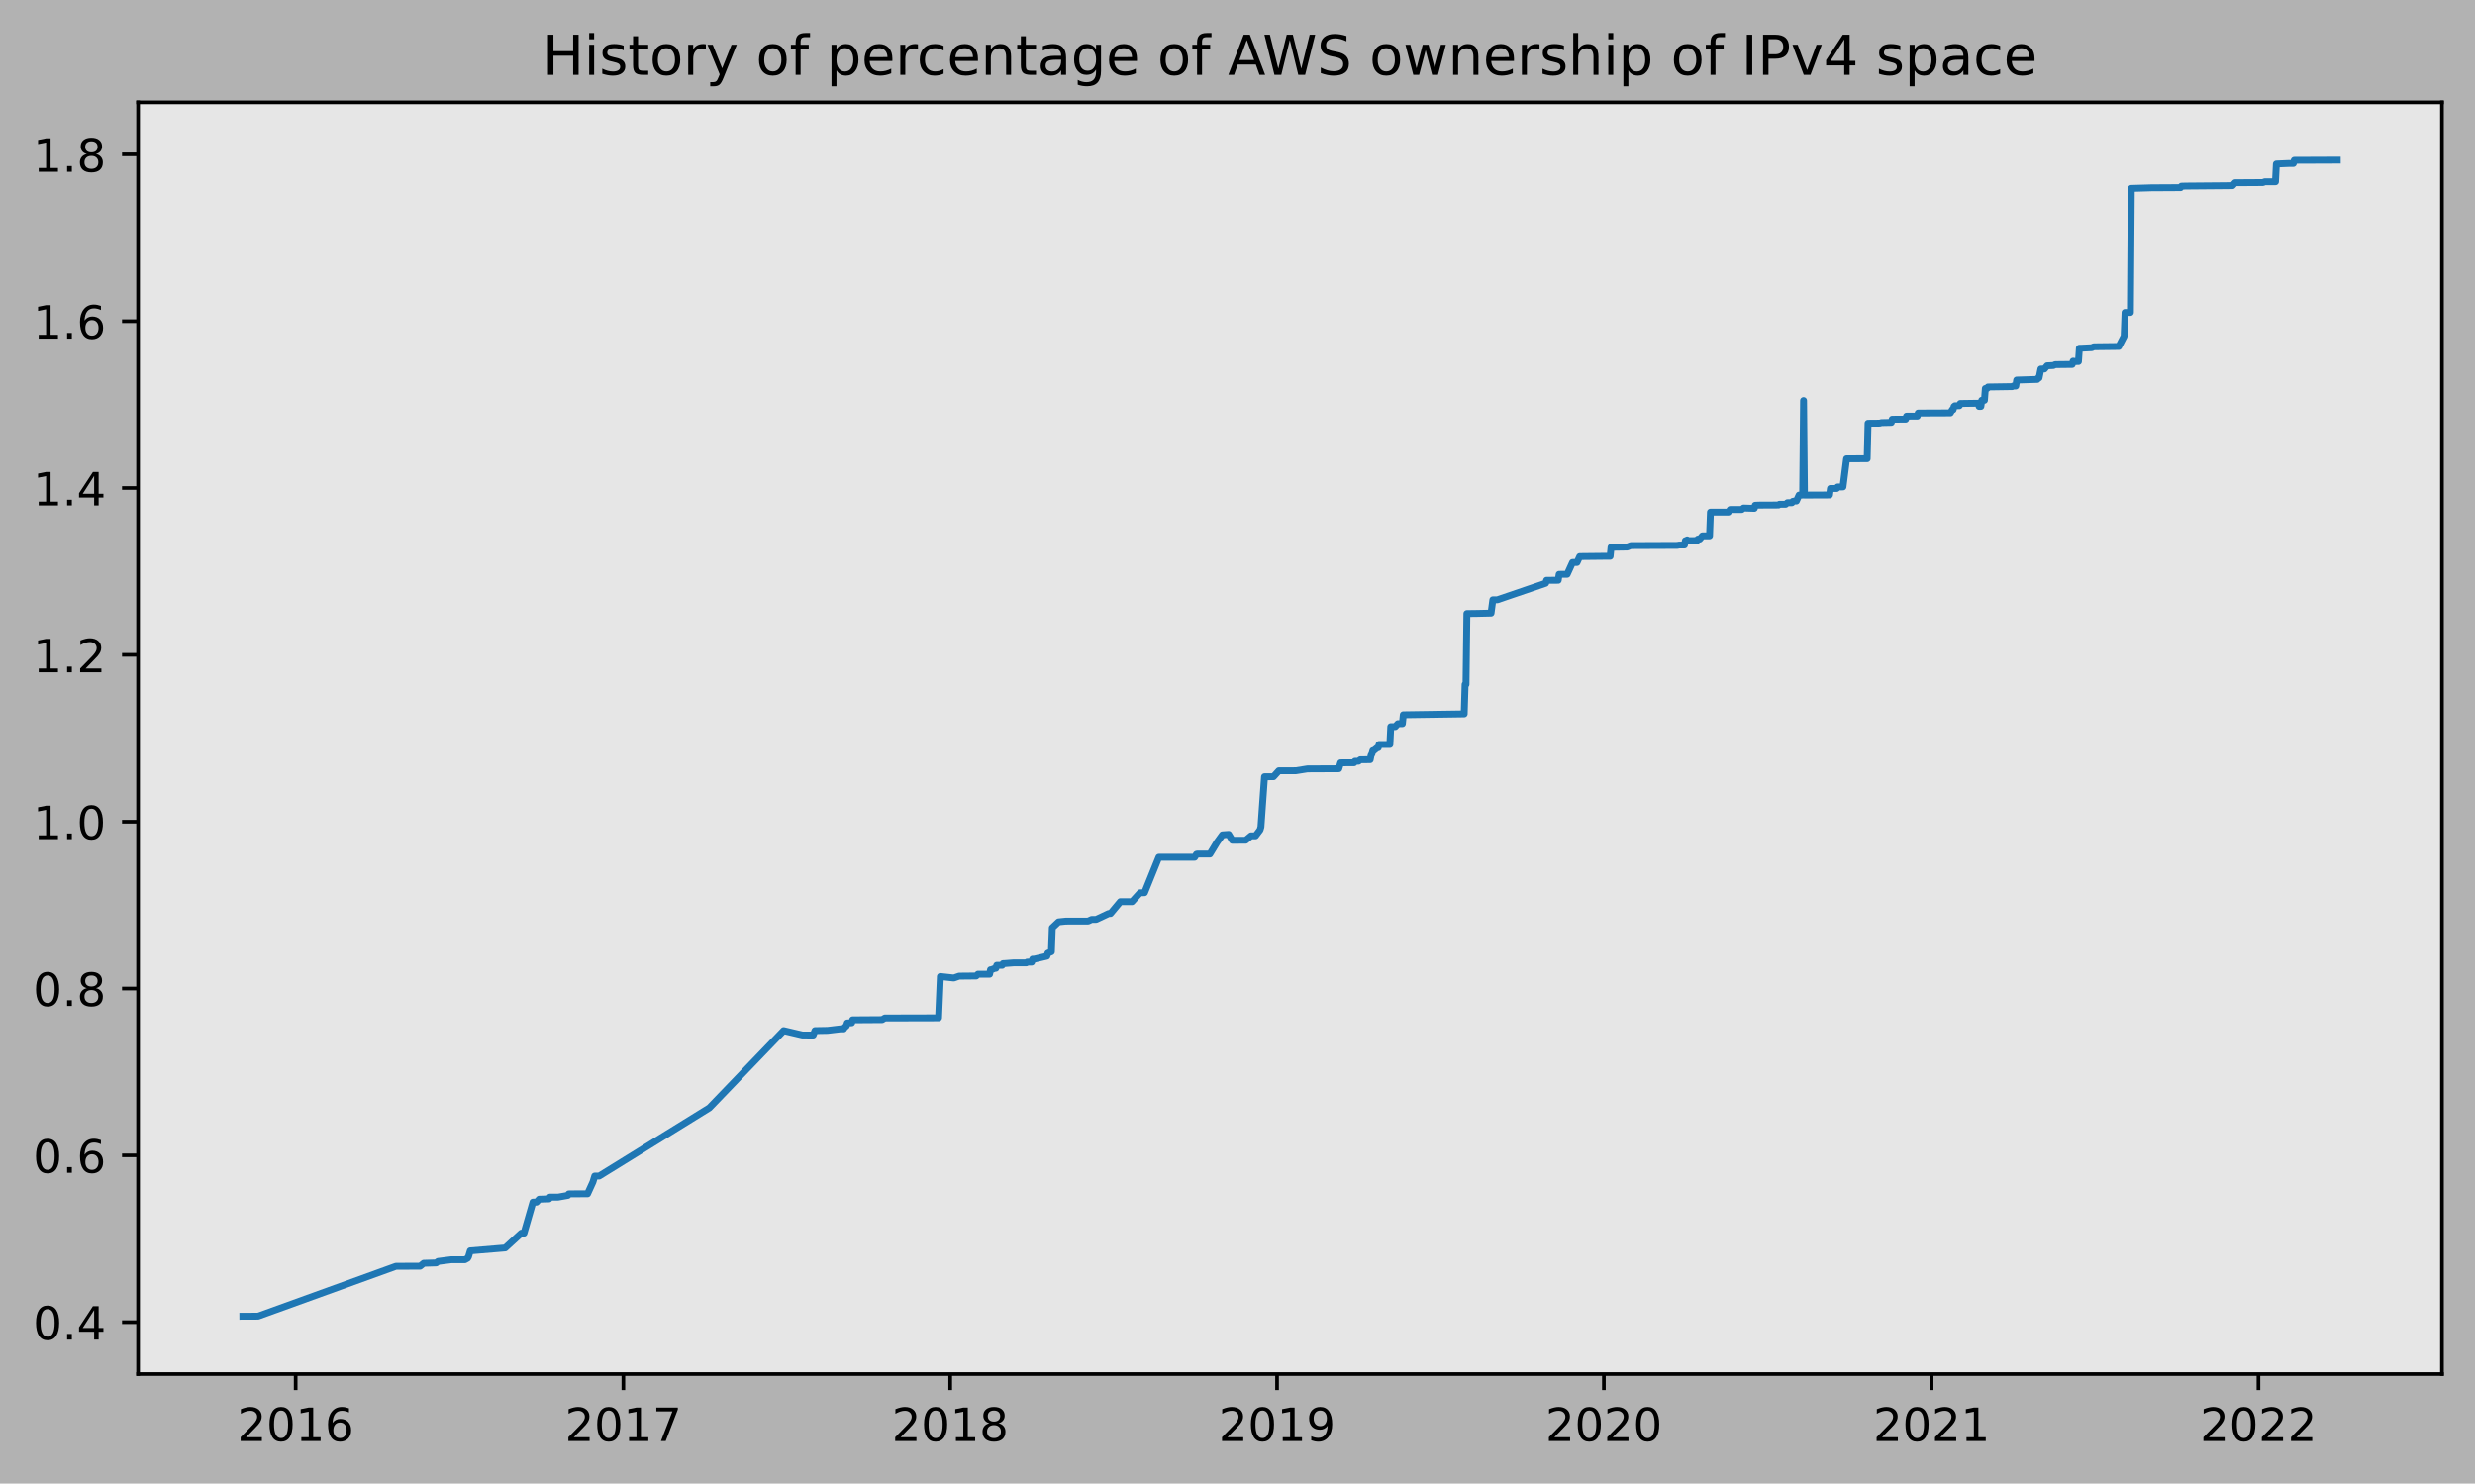
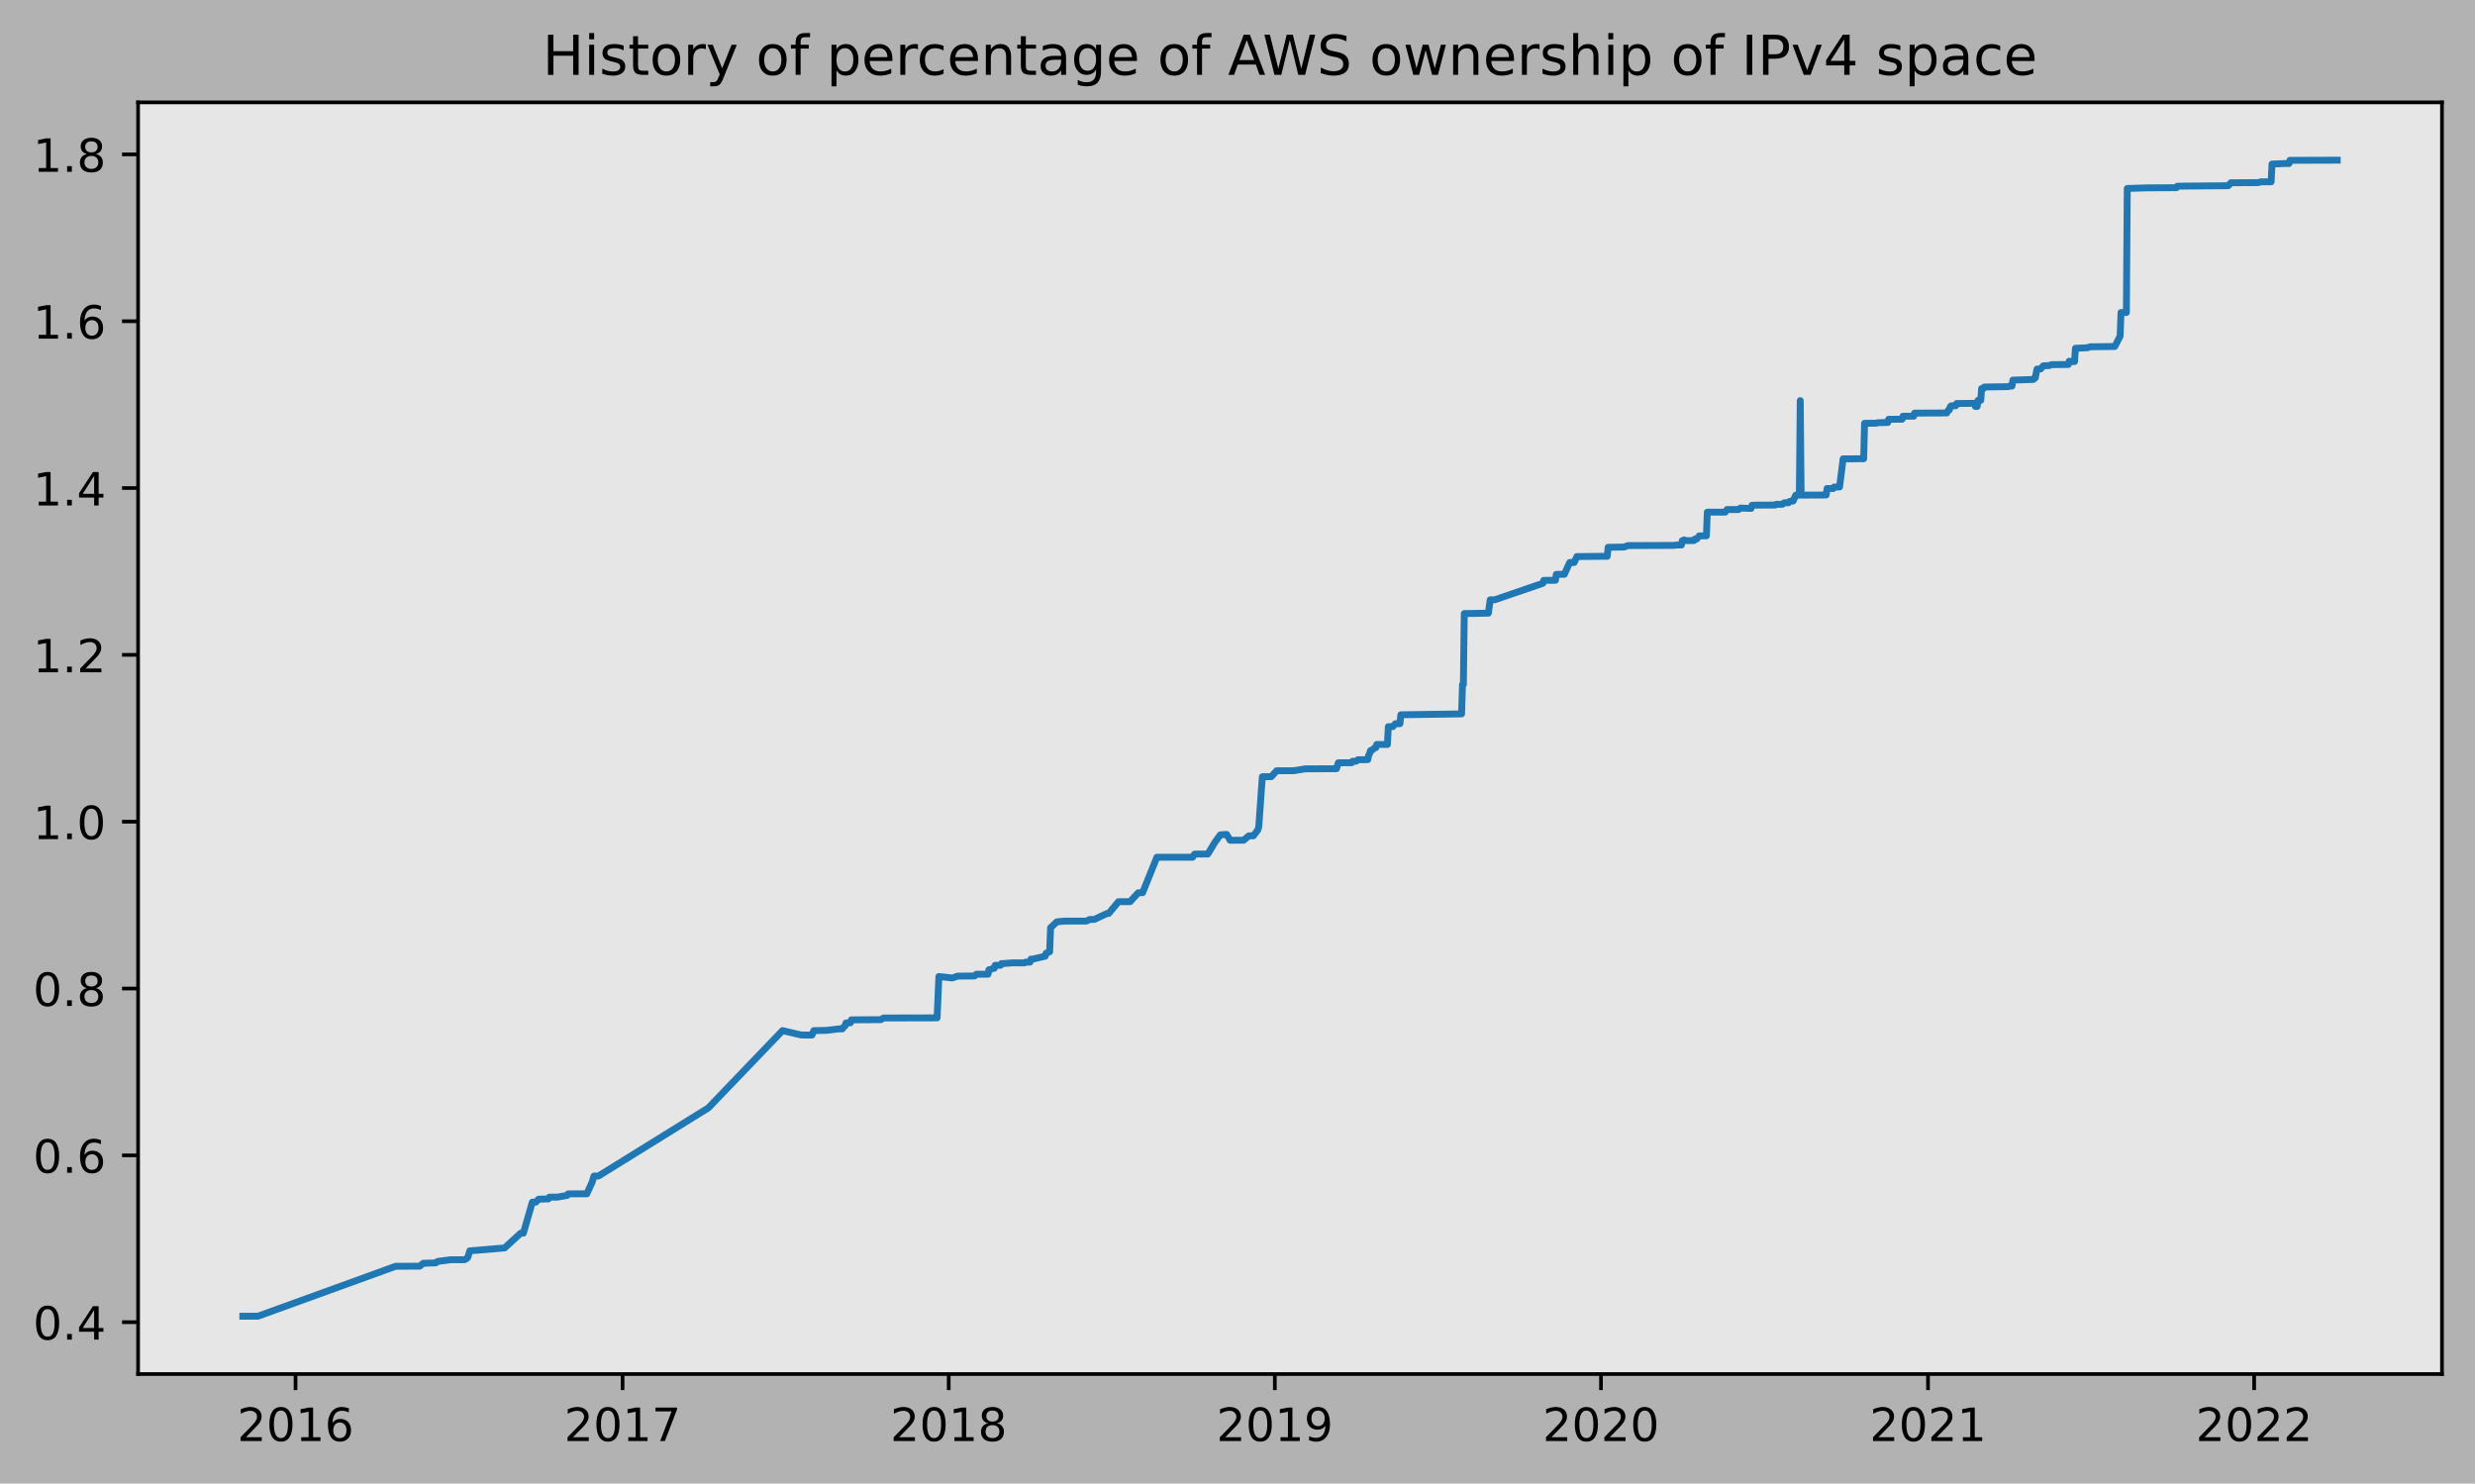
<svg xmlns="http://www.w3.org/2000/svg" xmlns:xlink="http://www.w3.org/1999/xlink" height="323.396pt" version="1.1" viewBox="0 0 539.503 323.396" width="539.503pt">
  <defs>
    <style type="text/css">
*{stroke-linecap:butt;stroke-linejoin:round;}
  </style>
  </defs>
  <g id="figure_1">
    <g id="patch_1">
      <path d="M 0 323.396  L 539.503 323.396  L 539.503 0  L 0 0  z " style="fill:#b2b2b2;" />
    </g>
    <g id="axes_1">
      <g id="patch_2">
        <path d="M 30.103 299.518  L 532.303 299.518  L 532.303 22.318  L 30.103 22.318  z " style="fill:#e6e6e6;" />
      </g>
      <g id="matplotlib.axis_1">
        <g id="xtick_1">
          <g id="line2d_1">
            <defs>
-               <path d="M 0 0  L 0 3.5  " id="m96393dc401" style="stroke:#000000;stroke-width:0.8;" />
-             </defs>
-             <g>
-               <use style="stroke:#000000;stroke-width:0.8;" x="64.447" xlink:href="#m96393dc401" y="299.518" />
+               <path d="M 0 0  L 0 3.5  " id="me339f5460f" style="stroke:#000000;stroke-width:0.8;" />
+             </defs>
+             <g>
+               <use style="stroke:#000000;stroke-width:0.8;" x="64.422" xlink:href="#me339f5460f" y="299.518" />
            </g>
          </g>
          <g id="text_1">
            <defs>
              <path d="M 19.188 8.297  L 53.609 8.297  L 53.609 0  L 7.328 0  L 7.328 8.297  Q 12.938 14.109 22.625 23.891  Q 32.328 33.688 34.812 36.531  Q 39.547 41.844 41.422 45.531  Q 43.312 49.219 43.312 52.781  Q 43.312 58.594 39.234 62.25  Q 35.156 65.922 28.609 65.922  Q 23.969 65.922 18.812 64.312  Q 13.672 62.703 7.812 59.422  L 7.812 69.391  Q 13.766 71.781 18.938 73  Q 24.125 74.219 28.422 74.219  Q 39.75 74.219 46.484 68.547  Q 53.219 62.891 53.219 53.422  Q 53.219 48.922 51.531 44.891  Q 49.859 40.875 45.406 35.406  Q 44.188 33.984 37.641 27.219  Q 31.109 20.453 19.188 8.297  z " id="DejaVuSans-50" />
              <path d="M 31.781 66.406  Q 24.172 66.406 20.328 58.906  Q 16.5 51.422 16.5 36.375  Q 16.5 21.391 20.328 13.891  Q 24.172 6.391 31.781 6.391  Q 39.453 6.391 43.281 13.891  Q 47.125 21.391 47.125 36.375  Q 47.125 51.422 43.281 58.906  Q 39.453 66.406 31.781 66.406  z M 31.781 74.219  Q 44.047 74.219 50.516 64.516  Q 56.984 54.828 56.984 36.375  Q 56.984 17.969 50.516 8.266  Q 44.047 -1.422 31.781 -1.422  Q 19.531 -1.422 13.062 8.266  Q 6.594 17.969 6.594 36.375  Q 6.594 54.828 13.062 64.516  Q 19.531 74.219 31.781 74.219  z " id="DejaVuSans-48" />
              <path d="M 12.406 8.297  L 28.516 8.297  L 28.516 63.922  L 10.984 60.406  L 10.984 69.391  L 28.422 72.906  L 38.281 72.906  L 38.281 8.297  L 54.391 8.297  L 54.391 0  L 12.406 0  z " id="DejaVuSans-49" />
              <path d="M 33.016 40.375  Q 26.375 40.375 22.484 35.828  Q 18.609 31.297 18.609 23.391  Q 18.609 15.531 22.484 10.953  Q 26.375 6.391 33.016 6.391  Q 39.656 6.391 43.531 10.953  Q 47.406 15.531 47.406 23.391  Q 47.406 31.297 43.531 35.828  Q 39.656 40.375 33.016 40.375  z M 52.594 71.297  L 52.594 62.312  Q 48.875 64.062 45.094 64.984  Q 41.312 65.922 37.594 65.922  Q 27.828 65.922 22.672 59.328  Q 17.531 52.734 16.797 39.406  Q 19.672 43.656 24.016 45.922  Q 28.375 48.188 33.594 48.188  Q 44.578 48.188 50.953 41.516  Q 57.328 34.859 57.328 23.391  Q 57.328 12.156 50.688 5.359  Q 44.047 -1.422 33.016 -1.422  Q 20.359 -1.422 13.672 8.266  Q 6.984 17.969 6.984 36.375  Q 6.984 53.656 15.188 63.938  Q 23.391 74.219 37.203 74.219  Q 40.922 74.219 44.703 73.484  Q 48.484 72.75 52.594 71.297  z " id="DejaVuSans-54" />
            </defs>
-             <g transform="translate(51.72151 314.1166)scale(0.1 -0.1)">
+             <g transform="translate(51.69694 314.1166)scale(0.1 -0.1)">
              <use xlink:href="#DejaVuSans-50" />
              <use x="63.623" xlink:href="#DejaVuSans-48" />
              <use x="127.246" xlink:href="#DejaVuSans-49" />
              <use x="190.869" xlink:href="#DejaVuSans-54" />
            </g>
          </g>
        </g>
        <g id="xtick_2">
          <g id="line2d_2">
            <g>
-               <use style="stroke:#000000;stroke-width:0.8;" x="135.885" xlink:href="#m96393dc401" y="299.518" />
+               <use style="stroke:#000000;stroke-width:0.8;" x="135.708" xlink:href="#me339f5460f" y="299.518" />
            </g>
          </g>
          <g id="text_2">
            <defs>
              <path d="M 8.203 72.906  L 55.078 72.906  L 55.078 68.703  L 28.609 0  L 18.312 0  L 43.219 64.594  L 8.203 64.594  z " id="DejaVuSans-55" />
            </defs>
-             <g transform="translate(123.1604 314.1166)scale(0.1 -0.1)">
+             <g transform="translate(122.9835 314.1166)scale(0.1 -0.1)">
              <use xlink:href="#DejaVuSans-50" />
              <use x="63.623" xlink:href="#DejaVuSans-48" />
              <use x="127.246" xlink:href="#DejaVuSans-49" />
              <use x="190.869" xlink:href="#DejaVuSans-55" />
            </g>
          </g>
        </g>
        <g id="xtick_3">
          <g id="line2d_3">
            <g>
-               <use style="stroke:#000000;stroke-width:0.8;" x="207.129" xlink:href="#m96393dc401" y="299.518" />
+               <use style="stroke:#000000;stroke-width:0.8;" x="206.8" xlink:href="#me339f5460f" y="299.518" />
            </g>
          </g>
          <g id="text_3">
            <defs>
              <path d="M 31.781 34.625  Q 24.75 34.625 20.719 30.859  Q 16.703 27.094 16.703 20.516  Q 16.703 13.922 20.719 10.156  Q 24.75 6.391 31.781 6.391  Q 38.812 6.391 42.859 10.172  Q 46.922 13.969 46.922 20.516  Q 46.922 27.094 42.891 30.859  Q 38.875 34.625 31.781 34.625  z M 21.922 38.812  Q 15.578 40.375 12.031 44.719  Q 8.5 49.078 8.5 55.328  Q 8.5 64.062 14.719 69.141  Q 20.953 74.219 31.781 74.219  Q 42.672 74.219 48.875 69.141  Q 55.078 64.062 55.078 55.328  Q 55.078 49.078 51.531 44.719  Q 48 40.375 41.703 38.812  Q 48.828 37.156 52.797 32.312  Q 56.781 27.484 56.781 20.516  Q 56.781 9.906 50.312 4.234  Q 43.844 -1.422 31.781 -1.422  Q 19.734 -1.422 13.25 4.234  Q 6.781 9.906 6.781 20.516  Q 6.781 27.484 10.781 32.312  Q 14.797 37.156 21.922 38.812  z M 18.312 54.391  Q 18.312 48.734 21.844 45.562  Q 25.391 42.391 31.781 42.391  Q 38.141 42.391 41.719 45.562  Q 45.312 48.734 45.312 54.391  Q 45.312 60.062 41.719 63.234  Q 38.141 66.406 31.781 66.406  Q 25.391 66.406 21.844 63.234  Q 18.312 60.062 18.312 54.391  z " id="DejaVuSans-56" />
            </defs>
-             <g transform="translate(194.4042 314.1166)scale(0.1 -0.1)">
+             <g transform="translate(194.0752 314.1166)scale(0.1 -0.1)">
              <use xlink:href="#DejaVuSans-50" />
              <use x="63.623" xlink:href="#DejaVuSans-48" />
              <use x="127.246" xlink:href="#DejaVuSans-49" />
              <use x="190.869" xlink:href="#DejaVuSans-56" />
            </g>
          </g>
        </g>
        <g id="xtick_4">
          <g id="line2d_4">
            <g>
-               <use style="stroke:#000000;stroke-width:0.8;" x="278.373" xlink:href="#m96393dc401" y="299.518" />
+               <use style="stroke:#000000;stroke-width:0.8;" x="277.892" xlink:href="#me339f5460f" y="299.518" />
            </g>
          </g>
          <g id="text_4">
            <defs>
              <path d="M 10.984 1.516  L 10.984 10.5  Q 14.703 8.734 18.5 7.812  Q 22.312 6.891 25.984 6.891  Q 35.75 6.891 40.891 13.453  Q 46.047 20.016 46.781 33.406  Q 43.953 29.203 39.594 26.953  Q 35.25 24.703 29.984 24.703  Q 19.047 24.703 12.672 31.312  Q 6.297 37.938 6.297 49.422  Q 6.297 60.641 12.938 67.422  Q 19.578 74.219 30.609 74.219  Q 43.266 74.219 49.922 64.516  Q 56.594 54.828 56.594 36.375  Q 56.594 19.141 48.406 8.859  Q 40.234 -1.422 26.422 -1.422  Q 22.703 -1.422 18.891 -0.688  Q 15.094 0.047 10.984 1.516  z M 30.609 32.422  Q 37.25 32.422 41.125 36.953  Q 45.016 41.5 45.016 49.422  Q 45.016 57.281 41.125 61.844  Q 37.25 66.406 30.609 66.406  Q 23.969 66.406 20.094 61.844  Q 16.219 57.281 16.219 49.422  Q 16.219 41.5 20.094 36.953  Q 23.969 32.422 30.609 32.422  z " id="DejaVuSans-57" />
            </defs>
-             <g transform="translate(265.6479 314.1166)scale(0.1 -0.1)">
+             <g transform="translate(265.167 314.1166)scale(0.1 -0.1)">
              <use xlink:href="#DejaVuSans-50" />
              <use x="63.623" xlink:href="#DejaVuSans-48" />
              <use x="127.246" xlink:href="#DejaVuSans-49" />
              <use x="190.869" xlink:href="#DejaVuSans-57" />
            </g>
          </g>
        </g>
        <g id="xtick_5">
          <g id="line2d_5">
            <g>
-               <use style="stroke:#000000;stroke-width:0.8;" x="349.617" xlink:href="#m96393dc401" y="299.518" />
+               <use style="stroke:#000000;stroke-width:0.8;" x="348.984" xlink:href="#me339f5460f" y="299.518" />
            </g>
          </g>
          <g id="text_5">
-             <g transform="translate(336.8916 314.1166)scale(0.1 -0.1)">
+             <g transform="translate(336.2588 314.1166)scale(0.1 -0.1)">
              <use xlink:href="#DejaVuSans-50" />
              <use x="63.623" xlink:href="#DejaVuSans-48" />
              <use x="127.246" xlink:href="#DejaVuSans-50" />
              <use x="190.869" xlink:href="#DejaVuSans-48" />
            </g>
          </g>
        </g>
        <g id="xtick_6">
          <g id="line2d_6">
            <g>
-               <use style="stroke:#000000;stroke-width:0.8;" x="421.056" xlink:href="#m96393dc401" y="299.518" />
+               <use style="stroke:#000000;stroke-width:0.8;" x="420.27" xlink:href="#me339f5460f" y="299.518" />
            </g>
          </g>
          <g id="text_6">
-             <g transform="translate(408.3305 314.1166)scale(0.1 -0.1)">
+             <g transform="translate(407.5453 314.1166)scale(0.1 -0.1)">
              <use xlink:href="#DejaVuSans-50" />
              <use x="63.623" xlink:href="#DejaVuSans-48" />
              <use x="127.246" xlink:href="#DejaVuSans-50" />
              <use x="190.869" xlink:href="#DejaVuSans-49" />
            </g>
          </g>
        </g>
        <g id="xtick_7">
          <g id="line2d_7">
            <g>
-               <use style="stroke:#000000;stroke-width:0.8;" x="492.299" xlink:href="#m96393dc401" y="299.518" />
+               <use style="stroke:#000000;stroke-width:0.8;" x="491.362" xlink:href="#me339f5460f" y="299.518" />
            </g>
          </g>
          <g id="text_7">
-             <g transform="translate(479.5743 314.1166)scale(0.1 -0.1)">
+             <g transform="translate(478.6371 314.1166)scale(0.1 -0.1)">
              <use xlink:href="#DejaVuSans-50" />
              <use x="63.623" xlink:href="#DejaVuSans-48" />
              <use x="127.246" xlink:href="#DejaVuSans-50" />
              <use x="190.869" xlink:href="#DejaVuSans-50" />
            </g>
          </g>
        </g>
      </g>
      <g id="matplotlib.axis_2">
        <g id="ytick_1">
          <g id="line2d_8">
            <defs>
-               <path d="M 0 0  L -3.5 0  " id="ma7ada54775" style="stroke:#000000;stroke-width:0.8;" />
-             </defs>
-             <g>
-               <use style="stroke:#000000;stroke-width:0.8;" x="30.103" xlink:href="#ma7ada54775" y="288.212" />
+               <path d="M 0 0  L -3.5 0  " id="m0dc1326790" style="stroke:#000000;stroke-width:0.8;" />
+             </defs>
+             <g>
+               <use style="stroke:#000000;stroke-width:0.8;" x="30.103" xlink:href="#m0dc1326790" y="288.212" />
            </g>
          </g>
          <g id="text_8">
            <defs>
              <path d="M 10.688 12.406  L 21 12.406  L 21 0  L 10.688 0  z " id="DejaVuSans-46" />
              <path d="M 37.797 64.312  L 12.891 25.391  L 37.797 25.391  z M 35.203 72.906  L 47.609 72.906  L 47.609 25.391  L 58.016 25.391  L 58.016 17.188  L 47.609 17.188  L 47.609 0  L 37.797 0  L 37.797 17.188  L 4.891 17.188  L 4.891 26.703  z " id="DejaVuSans-52" />
            </defs>
            <g transform="translate(7.2 292.0115)scale(0.1 -0.1)">
              <use xlink:href="#DejaVuSans-48" />
              <use x="63.623" xlink:href="#DejaVuSans-46" />
              <use x="95.41" xlink:href="#DejaVuSans-52" />
            </g>
          </g>
        </g>
        <g id="ytick_2">
          <g id="line2d_9">
            <g>
-               <use style="stroke:#000000;stroke-width:0.8;" x="30.103" xlink:href="#ma7ada54775" y="251.847" />
+               <use style="stroke:#000000;stroke-width:0.8;" x="30.103" xlink:href="#m0dc1326790" y="251.847" />
            </g>
          </g>
          <g id="text_9">
            <g transform="translate(7.2 255.6459)scale(0.1 -0.1)">
              <use xlink:href="#DejaVuSans-48" />
              <use x="63.623" xlink:href="#DejaVuSans-46" />
              <use x="95.41" xlink:href="#DejaVuSans-54" />
            </g>
          </g>
        </g>
        <g id="ytick_3">
          <g id="line2d_10">
            <g>
-               <use style="stroke:#000000;stroke-width:0.8;" x="30.103" xlink:href="#ma7ada54775" y="215.481" />
+               <use style="stroke:#000000;stroke-width:0.8;" x="30.103" xlink:href="#m0dc1326790" y="215.481" />
            </g>
          </g>
          <g id="text_10">
            <g transform="translate(7.2 219.2803)scale(0.1 -0.1)">
              <use xlink:href="#DejaVuSans-48" />
              <use x="63.623" xlink:href="#DejaVuSans-46" />
              <use x="95.41" xlink:href="#DejaVuSans-56" />
            </g>
          </g>
        </g>
        <g id="ytick_4">
          <g id="line2d_11">
            <g>
-               <use style="stroke:#000000;stroke-width:0.8;" x="30.103" xlink:href="#ma7ada54775" y="179.116" />
+               <use style="stroke:#000000;stroke-width:0.8;" x="30.103" xlink:href="#m0dc1326790" y="179.116" />
            </g>
          </g>
          <g id="text_11">
            <g transform="translate(7.2 182.9148)scale(0.1 -0.1)">
              <use xlink:href="#DejaVuSans-49" />
              <use x="63.623" xlink:href="#DejaVuSans-46" />
              <use x="95.41" xlink:href="#DejaVuSans-48" />
            </g>
          </g>
        </g>
        <g id="ytick_5">
          <g id="line2d_12">
            <g>
-               <use style="stroke:#000000;stroke-width:0.8;" x="30.103" xlink:href="#ma7ada54775" y="142.75" />
+               <use style="stroke:#000000;stroke-width:0.8;" x="30.103" xlink:href="#m0dc1326790" y="142.75" />
            </g>
          </g>
          <g id="text_12">
            <g transform="translate(7.2 146.5492)scale(0.1 -0.1)">
              <use xlink:href="#DejaVuSans-49" />
              <use x="63.623" xlink:href="#DejaVuSans-46" />
              <use x="95.41" xlink:href="#DejaVuSans-50" />
            </g>
          </g>
        </g>
        <g id="ytick_6">
          <g id="line2d_13">
            <g>
-               <use style="stroke:#000000;stroke-width:0.8;" x="30.103" xlink:href="#ma7ada54775" y="106.384" />
+               <use style="stroke:#000000;stroke-width:0.8;" x="30.103" xlink:href="#m0dc1326790" y="106.384" />
            </g>
          </g>
          <g id="text_13">
            <g transform="translate(7.2 110.1836)scale(0.1 -0.1)">
              <use xlink:href="#DejaVuSans-49" />
              <use x="63.623" xlink:href="#DejaVuSans-46" />
              <use x="95.41" xlink:href="#DejaVuSans-52" />
            </g>
          </g>
        </g>
        <g id="ytick_7">
          <g id="line2d_14">
            <g>
-               <use style="stroke:#000000;stroke-width:0.8;" x="30.103" xlink:href="#ma7ada54775" y="70.019" />
+               <use style="stroke:#000000;stroke-width:0.8;" x="30.103" xlink:href="#m0dc1326790" y="70.019" />
            </g>
          </g>
          <g id="text_14">
            <g transform="translate(7.2 73.81801)scale(0.1 -0.1)">
              <use xlink:href="#DejaVuSans-49" />
              <use x="63.623" xlink:href="#DejaVuSans-46" />
              <use x="95.41" xlink:href="#DejaVuSans-54" />
            </g>
          </g>
        </g>
        <g id="ytick_8">
          <g id="line2d_15">
            <g>
-               <use style="stroke:#000000;stroke-width:0.8;" x="30.103" xlink:href="#ma7ada54775" y="33.653" />
+               <use style="stroke:#000000;stroke-width:0.8;" x="30.103" xlink:href="#m0dc1326790" y="33.653" />
            </g>
          </g>
          <g id="text_15">
            <g transform="translate(7.2 37.45243)scale(0.1 -0.1)">
              <use xlink:href="#DejaVuSans-49" />
              <use x="63.623" xlink:href="#DejaVuSans-46" />
              <use x="95.41" xlink:href="#DejaVuSans-56" />
            </g>
          </g>
        </g>
      </g>
      <g id="line2d_16">
-         <path clip-path="url(#p8192d2c9e4)" d="M 52.93 286.918  L 56.249 286.904  L 86.308 276.028  L 91.578 276.004  L 92.358 275.37  L 95.091 275.289  L 95.481 274.969  L 98.409 274.595  L 101.337 274.598  L 101.923 274.276  L 102.118 273.954  L 102.508 272.662  L 110.121 272.029  L 113.634 268.809  L 114.22 268.806  L 116.171 262.047  L 116.952 262.047  L 117.538 261.403  L 119.685 261.339  L 119.88 260.954  L 121.637 260.954  L 123.784 260.576  L 123.979 260.254  L 124.369 260.239  L 128.078 260.228  L 129.249 257.653  L 129.639 256.365  L 130.615 256.355  L 154.624 241.498  L 170.824 224.654  L 174.923 225.615  L 177.265 225.622  L 177.656 224.657  L 180.388 224.609  L 183.121 224.28  L 183.902 224.28  L 184.097 223.958  L 184.487 223.636  L 184.683 222.993  L 185.658 222.952  L 185.854 222.309  L 192.295 222.267  L 192.88 221.905  L 204.592 221.875  L 204.982 212.863  L 207.91 213.185  L 209.081 212.781  L 212.79 212.746  L 213.18 212.359  L 215.717 212.36  L 215.913 211.394  L 216.108 211.391  L 216.889 211.068  L 217.084 211.067  L 217.279 210.423  L 218.45 210.422  L 218.645 210.054  L 218.84 210.052  L 220.988 209.887  L 223.72 209.886  L 223.915 209.725  L 224.891 209.724  L 225.086 209.08  L 225.477 209.075  L 228.209 208.431  L 228.405 207.787  L 229.185 207.465  L 229.381 202.235  L 230.747 200.948  L 232.308 200.787  L 237.188 200.78  L 237.969 200.418  L 238.945 200.418  L 241.677 199.131  L 242.068 199.127  L 244.215 196.551  L 246.752 196.554  L 248.509 194.618  L 249.485 194.592  L 252.608 186.864  L 260.416 186.86  L 260.806 186.216  L 261.001 186.166  L 263.734 186.162  L 265.295 183.587  L 266.466 181.978  L 267.833 181.881  L 268.613 183.168  L 271.541 183.157  L 272.712 182.191  L 273.688 182.19  L 274.664 180.903  L 274.86 180.254  L 275.64 169.311  L 277.592 169.306  L 278.763 168.013  L 282.472 168.002  L 285.009 167.599  L 291.841 167.567  L 292.231 166.278  L 295.159 166.264  L 295.354 165.942  L 296.135 165.931  L 296.525 165.609  L 298.672 165.591  L 298.868 164.626  L 299.063 164.304  L 299.258 163.625  L 299.453 163.624  L 300.234 162.98  L 300.429 162.98  L 300.624 162.282  L 302.967 162.279  L 303.162 158.401  L 304.138 158.395  L 304.723 157.75  L 305.699 157.744  L 305.894 155.811  L 319.167 155.617  L 319.362 149.194  L 319.558 149.194  L 319.753 133.745  L 322.095 133.715  L 325.023 133.65  L 325.413 130.753  L 326.389 130.747  L 336.929 127.146  L 337.125 126.502  L 339.662 126.492  L 339.857 125.205  L 341.614 125.187  L 342.785 122.612  L 343.761 122.611  L 344.347 121.324  L 349.812 121.266  L 350.983 121.261  L 351.178 119.301  L 354.692 119.246  L 355.472 118.929  L 365.622 118.886  L 366.012 118.806  L 367.184 118.801  L 367.379 117.855  L 367.574 117.855  L 367.769 117.686  L 367.964 117.845  L 369.916 117.832  L 370.111 117.511  L 370.502 117.51  L 371.087 116.814  L 372.649 116.798  L 372.844 111.646  L 376.748 111.637  L 377.138 111.074  L 379.676 111.071  L 380.066 110.749  L 382.408 110.825  L 382.603 110.146  L 383.384 110.112  L 387.678 110.091  L 387.874 109.93  L 389.24 109.924  L 389.63 109.593  L 390.606 109.59  L 390.801 109.298  L 391.192 109.217  L 391.582 109.217  L 392.168 107.93  L 392.948 107.93  L 393.144 87.329  L 393.339 107.928  L 398.804 107.904  L 398.999 106.488  L 400.366 106.488  L 400.561 106.165  L 401.732 106.147  L 402.513 100.022  L 407.002 99.999  L 407.197 92.274  L 409.735 92.252  L 410.125 92.137  L 412.272 92.09  L 412.467 91.396  L 415.395 91.384  L 415.59 90.729  L 417.933 90.725  L 418.128 90.049  L 425.155 90.019  L 425.545 89.33  L 425.74 89.33  L 425.935 88.63  L 426.13 88.466  L 427.106 88.448  L 427.302 87.965  L 431.205 87.911  L 431.401 88.604  L 431.791 88.602  L 431.986 87.267  L 432.572 87.267  L 432.767 84.692  L 433.157 84.689  L 433.352 84.363  L 438.622 84.284  L 438.818 84.155  L 439.403 84.155  L 439.598 82.856  L 444.088 82.714  L 444.283 82.391  L 444.478 82.389  L 444.869 80.448  L 445.649 80.439  L 446.235 79.744  L 447.601 79.682  L 447.992 79.49  L 451.7 79.449  L 451.895 78.739  L 452.481 78.818  L 453.066 78.812  L 453.262 75.914  L 453.847 75.897  L 455.994 75.794  L 456.385 75.592  L 461.85 75.528  L 463.021 73.27  L 463.216 68.12  L 464.387 68.119  L 464.583 41.081  L 468.096 40.977  L 468.877 40.95  L 474.342 40.92  L 475.318 40.918  L 475.513 40.596  L 476.489 40.57  L 486.053 40.49  L 486.639 40.486  L 487.224 39.843  L 493.275 39.807  L 493.666 39.636  L 496.008 39.629  L 496.203 35.766  L 498.74 35.656  L 499.912 35.645  L 500.107 34.954  L 509.476 34.918  L 509.476 34.918  " style="fill:none;stroke:#1f77b4;stroke-linecap:square;stroke-width:1.5;" />
+         <path clip-path="url(#pb62e6de82e)" d="M 52.93 286.918  L 56.242 286.904  L 86.236 276.028  L 91.495 276.004  L 92.274 275.37  L 95.001 275.289  L 95.391 274.969  L 98.312 274.595  L 101.234 274.598  L 101.818 274.276  L 102.013 273.954  L 102.402 272.662  L 109.999 272.029  L 113.504 268.809  L 114.089 268.806  L 116.037 262.047  L 116.816 262.047  L 117.4 261.403  L 119.542 261.339  L 119.737 260.954  L 121.49 260.954  L 123.633 260.576  L 123.827 260.254  L 124.217 260.239  L 127.918 260.228  L 129.086 257.653  L 129.476 256.365  L 130.45 256.355  L 154.407 241.498  L 170.573 224.654  L 174.663 225.615  L 177 225.622  L 177.39 224.657  L 180.116 224.609  L 182.843 224.28  L 183.622 224.28  L 183.817 223.958  L 184.207 223.636  L 184.401 222.993  L 185.375 222.952  L 185.57 222.309  L 191.998 222.267  L 192.582 221.905  L 204.268 221.875  L 204.658 212.863  L 207.579 213.185  L 208.748 212.781  L 212.449 212.746  L 212.838 212.359  L 215.37 212.36  L 215.565 211.394  L 215.76 211.391  L 216.539 211.068  L 216.734 211.067  L 216.928 210.423  L 218.097 210.422  L 218.292 210.054  L 218.487 210.052  L 220.629 209.887  L 223.356 209.886  L 223.551 209.725  L 224.524 209.724  L 224.719 209.08  L 225.109 209.075  L 227.836 208.431  L 228.03 207.787  L 228.809 207.465  L 229.004 202.235  L 230.368 200.948  L 231.926 200.787  L 236.795 200.78  L 237.574 200.418  L 238.548 200.418  L 241.275 199.131  L 241.664 199.127  L 243.807 196.551  L 246.339 196.554  L 248.092 194.618  L 249.066 194.592  L 252.182 186.864  L 259.973 186.86  L 260.363 186.216  L 260.557 186.166  L 263.284 186.162  L 264.842 183.587  L 266.011 181.978  L 267.374 181.881  L 268.153 183.168  L 271.075 183.157  L 272.244 182.191  L 273.217 182.19  L 274.191 180.903  L 274.386 180.254  L 275.165 169.311  L 277.113 169.306  L 278.282 168.013  L 281.982 168.002  L 284.514 167.599  L 291.331 167.567  L 291.721 166.278  L 294.642 166.264  L 294.837 165.942  L 295.616 165.931  L 296.006 165.609  L 298.148 165.591  L 298.343 164.626  L 298.538 164.304  L 298.733 163.625  L 298.927 163.624  L 299.706 162.98  L 299.901 162.98  L 300.096 162.282  L 302.433 162.279  L 302.628 158.401  L 303.602 158.395  L 304.186 157.75  L 305.16 157.744  L 305.355 155.811  L 318.599 155.617  L 318.794 149.194  L 318.989 149.194  L 319.184 133.745  L 321.521 133.715  L 324.442 133.65  L 324.832 130.753  L 325.806 130.747  L 336.324 127.146  L 336.518 126.502  L 339.05 126.492  L 339.245 125.205  L 340.998 125.187  L 342.167 122.612  L 343.141 122.611  L 343.725 121.324  L 349.179 121.266  L 350.347 121.261  L 350.542 119.301  L 354.048 119.246  L 354.827 118.929  L 364.955 118.886  L 365.345 118.806  L 366.513 118.801  L 366.708 117.855  L 366.903 117.855  L 367.098 117.686  L 367.292 117.845  L 369.24 117.832  L 369.435 117.511  L 369.824 117.51  L 370.409 116.814  L 371.967 116.798  L 372.162 111.646  L 376.057 111.637  L 376.447 111.074  L 378.979 111.071  L 379.368 110.749  L 381.705 110.825  L 381.9 110.146  L 382.679 110.112  L 386.964 110.091  L 387.159 109.93  L 388.522 109.924  L 388.912 109.593  L 389.886 109.59  L 390.081 109.298  L 390.47 109.217  L 390.86 109.217  L 391.444 107.93  L 392.223 107.93  L 392.418 87.329  L 392.613 107.928  L 398.066 107.904  L 398.261 106.488  L 399.624 106.488  L 399.819 106.165  L 400.988 106.147  L 401.767 100.022  L 406.247 99.999  L 406.441 92.274  L 408.974 92.252  L 409.363 92.137  L 411.506 92.09  L 411.7 91.396  L 414.622 91.384  L 414.817 90.729  L 417.154 90.725  L 417.349 90.049  L 424.361 90.019  L 424.75 89.33  L 424.945 89.33  L 425.14 88.63  L 425.334 88.466  L 426.308 88.448  L 426.503 87.965  L 430.398 87.911  L 430.593 88.604  L 430.983 88.602  L 431.178 87.267  L 431.762 87.267  L 431.957 84.692  L 432.346 84.689  L 432.541 84.363  L 437.8 84.284  L 437.995 84.155  L 438.579 84.155  L 438.774 82.856  L 443.253 82.714  L 443.448 82.391  L 443.643 82.389  L 444.032 80.448  L 444.812 80.439  L 445.396 79.744  L 446.759 79.682  L 447.149 79.49  L 450.849 79.449  L 451.044 78.739  L 451.629 78.818  L 452.213 78.812  L 452.408 75.914  L 452.992 75.897  L 455.134 75.794  L 455.524 75.592  L 460.978 75.528  L 462.146 73.27  L 462.341 68.12  L 463.51 68.119  L 463.704 41.081  L 467.21 40.977  L 467.989 40.95  L 473.443 40.92  L 474.417 40.918  L 474.612 40.596  L 475.586 40.57  L 485.129 40.49  L 485.714 40.486  L 486.298 39.843  L 492.336 39.807  L 492.725 39.636  L 495.063 39.629  L 495.257 35.766  L 497.79 35.656  L 498.958 35.645  L 499.153 34.954  L 509.476 34.918  L 509.476 34.918  " style="fill:none;stroke:#1f77b4;stroke-linecap:square;stroke-width:1.5;" />
      </g>
      <g id="patch_3">
        <path d="M 30.103 299.518  L 30.103 22.318  " style="fill:none;stroke:#000000;stroke-linecap:square;stroke-linejoin:miter;stroke-width:0.8;" />
      </g>
      <g id="patch_4">
        <path d="M 532.303 299.518  L 532.303 22.318  " style="fill:none;stroke:#000000;stroke-linecap:square;stroke-linejoin:miter;stroke-width:0.8;" />
      </g>
      <g id="patch_5">
        <path d="M 30.103 299.518  L 532.303 299.518  " style="fill:none;stroke:#000000;stroke-linecap:square;stroke-linejoin:miter;stroke-width:0.8;" />
      </g>
      <g id="patch_6">
        <path d="M 30.103 22.318  L 532.303 22.318  " style="fill:none;stroke:#000000;stroke-linecap:square;stroke-linejoin:miter;stroke-width:0.8;" />
      </g>
      <g id="text_16">
        <defs>
          <path d="M 9.812 72.906  L 19.672 72.906  L 19.672 43.016  L 55.516 43.016  L 55.516 72.906  L 65.375 72.906  L 65.375 0  L 55.516 0  L 55.516 34.719  L 19.672 34.719  L 19.672 0  L 9.812 0  z " id="DejaVuSans-72" />
          <path d="M 9.422 54.688  L 18.406 54.688  L 18.406 0  L 9.422 0  z M 9.422 75.984  L 18.406 75.984  L 18.406 64.594  L 9.422 64.594  z " id="DejaVuSans-105" />
          <path d="M 44.281 53.078  L 44.281 44.578  Q 40.484 46.531 36.375 47.5  Q 32.281 48.484 27.875 48.484  Q 21.188 48.484 17.844 46.438  Q 14.5 44.391 14.5 40.281  Q 14.5 37.156 16.891 35.375  Q 19.281 33.594 26.516 31.984  L 29.594 31.297  Q 39.156 29.25 43.188 25.516  Q 47.219 21.781 47.219 15.094  Q 47.219 7.469 41.188 3.016  Q 35.156 -1.422 24.609 -1.422  Q 20.219 -1.422 15.453 -0.562  Q 10.688 0.297 5.422 2  L 5.422 11.281  Q 10.406 8.688 15.234 7.391  Q 20.062 6.109 24.812 6.109  Q 31.156 6.109 34.562 8.281  Q 37.984 10.453 37.984 14.406  Q 37.984 18.062 35.516 20.016  Q 33.062 21.969 24.703 23.781  L 21.578 24.516  Q 13.234 26.266 9.516 29.906  Q 5.812 33.547 5.812 39.891  Q 5.812 47.609 11.281 51.797  Q 16.75 56 26.812 56  Q 31.781 56 36.172 55.266  Q 40.578 54.547 44.281 53.078  z " id="DejaVuSans-115" />
          <path d="M 18.312 70.219  L 18.312 54.688  L 36.812 54.688  L 36.812 47.703  L 18.312 47.703  L 18.312 18.016  Q 18.312 11.328 20.141 9.422  Q 21.969 7.516 27.594 7.516  L 36.812 7.516  L 36.812 0  L 27.594 0  Q 17.188 0 13.234 3.875  Q 9.281 7.766 9.281 18.016  L 9.281 47.703  L 2.688 47.703  L 2.688 54.688  L 9.281 54.688  L 9.281 70.219  z " id="DejaVuSans-116" />
          <path d="M 30.609 48.391  Q 23.391 48.391 19.188 42.75  Q 14.984 37.109 14.984 27.297  Q 14.984 17.484 19.156 11.844  Q 23.344 6.203 30.609 6.203  Q 37.797 6.203 41.984 11.859  Q 46.188 17.531 46.188 27.297  Q 46.188 37.016 41.984 42.703  Q 37.797 48.391 30.609 48.391  z M 30.609 56  Q 42.328 56 49.016 48.375  Q 55.719 40.766 55.719 27.297  Q 55.719 13.875 49.016 6.219  Q 42.328 -1.422 30.609 -1.422  Q 18.844 -1.422 12.172 6.219  Q 5.516 13.875 5.516 27.297  Q 5.516 40.766 12.172 48.375  Q 18.844 56 30.609 56  z " id="DejaVuSans-111" />
          <path d="M 41.109 46.297  Q 39.594 47.172 37.812 47.578  Q 36.031 48 33.891 48  Q 26.266 48 22.188 43.047  Q 18.109 38.094 18.109 28.812  L 18.109 0  L 9.078 0  L 9.078 54.688  L 18.109 54.688  L 18.109 46.188  Q 20.953 51.172 25.484 53.578  Q 30.031 56 36.531 56  Q 37.453 56 38.578 55.875  Q 39.703 55.766 41.062 55.516  z " id="DejaVuSans-114" />
          <path d="M 32.172 -5.078  Q 28.375 -14.844 24.75 -17.812  Q 21.141 -20.797 15.094 -20.797  L 7.906 -20.797  L 7.906 -13.281  L 13.188 -13.281  Q 16.891 -13.281 18.938 -11.516  Q 21 -9.766 23.484 -3.219  L 25.094 0.875  L 2.984 54.688  L 12.5 54.688  L 29.594 11.922  L 46.688 54.688  L 56.203 54.688  z " id="DejaVuSans-121" />
          <path id="DejaVuSans-32" />
          <path d="M 37.109 75.984  L 37.109 68.5  L 28.516 68.5  Q 23.688 68.5 21.797 66.547  Q 19.922 64.594 19.922 59.516  L 19.922 54.688  L 34.719 54.688  L 34.719 47.703  L 19.922 47.703  L 19.922 0  L 10.891 0  L 10.891 47.703  L 2.297 47.703  L 2.297 54.688  L 10.891 54.688  L 10.891 58.5  Q 10.891 67.625 15.141 71.797  Q 19.391 75.984 28.609 75.984  z " id="DejaVuSans-102" />
          <path d="M 18.109 8.203  L 18.109 -20.797  L 9.078 -20.797  L 9.078 54.688  L 18.109 54.688  L 18.109 46.391  Q 20.953 51.266 25.266 53.625  Q 29.594 56 35.594 56  Q 45.562 56 51.781 48.094  Q 58.016 40.188 58.016 27.297  Q 58.016 14.406 51.781 6.484  Q 45.562 -1.422 35.594 -1.422  Q 29.594 -1.422 25.266 0.953  Q 20.953 3.328 18.109 8.203  z M 48.688 27.297  Q 48.688 37.203 44.609 42.844  Q 40.531 48.484 33.406 48.484  Q 26.266 48.484 22.188 42.844  Q 18.109 37.203 18.109 27.297  Q 18.109 17.391 22.188 11.75  Q 26.266 6.109 33.406 6.109  Q 40.531 6.109 44.609 11.75  Q 48.688 17.391 48.688 27.297  z " id="DejaVuSans-112" />
          <path d="M 56.203 29.594  L 56.203 25.203  L 14.891 25.203  Q 15.484 15.922 20.484 11.062  Q 25.484 6.203 34.422 6.203  Q 39.594 6.203 44.453 7.469  Q 49.312 8.734 54.109 11.281  L 54.109 2.781  Q 49.266 0.734 44.188 -0.344  Q 39.109 -1.422 33.891 -1.422  Q 20.797 -1.422 13.156 6.188  Q 5.516 13.812 5.516 26.812  Q 5.516 40.234 12.766 48.109  Q 20.016 56 32.328 56  Q 43.359 56 49.781 48.891  Q 56.203 41.797 56.203 29.594  z M 47.219 32.234  Q 47.125 39.594 43.094 43.984  Q 39.062 48.391 32.422 48.391  Q 24.906 48.391 20.391 44.141  Q 15.875 39.891 15.188 32.172  z " id="DejaVuSans-101" />
          <path d="M 48.781 52.594  L 48.781 44.188  Q 44.969 46.297 41.141 47.344  Q 37.312 48.391 33.406 48.391  Q 24.656 48.391 19.812 42.844  Q 14.984 37.312 14.984 27.297  Q 14.984 17.281 19.812 11.734  Q 24.656 6.203 33.406 6.203  Q 37.312 6.203 41.141 7.25  Q 44.969 8.297 48.781 10.406  L 48.781 2.094  Q 45.016 0.344 40.984 -0.531  Q 36.969 -1.422 32.422 -1.422  Q 20.062 -1.422 12.781 6.344  Q 5.516 14.109 5.516 27.297  Q 5.516 40.672 12.859 48.328  Q 20.219 56 33.016 56  Q 37.156 56 41.109 55.141  Q 45.062 54.297 48.781 52.594  z " id="DejaVuSans-99" />
          <path d="M 54.891 33.016  L 54.891 0  L 45.906 0  L 45.906 32.719  Q 45.906 40.484 42.875 44.328  Q 39.844 48.188 33.797 48.188  Q 26.516 48.188 22.312 43.547  Q 18.109 38.922 18.109 30.906  L 18.109 0  L 9.078 0  L 9.078 54.688  L 18.109 54.688  L 18.109 46.188  Q 21.344 51.125 25.703 53.562  Q 30.078 56 35.797 56  Q 45.219 56 50.047 50.172  Q 54.891 44.344 54.891 33.016  z " id="DejaVuSans-110" />
          <path d="M 34.281 27.484  Q 23.391 27.484 19.188 25  Q 14.984 22.516 14.984 16.5  Q 14.984 11.719 18.141 8.906  Q 21.297 6.109 26.703 6.109  Q 34.188 6.109 38.703 11.406  Q 43.219 16.703 43.219 25.484  L 43.219 27.484  z M 52.203 31.203  L 52.203 0  L 43.219 0  L 43.219 8.297  Q 40.141 3.328 35.547 0.953  Q 30.953 -1.422 24.312 -1.422  Q 15.922 -1.422 10.953 3.297  Q 6 8.016 6 15.922  Q 6 25.141 12.172 29.828  Q 18.359 34.516 30.609 34.516  L 43.219 34.516  L 43.219 35.406  Q 43.219 41.609 39.141 45  Q 35.062 48.391 27.688 48.391  Q 23 48.391 18.547 47.266  Q 14.109 46.141 10.016 43.891  L 10.016 52.203  Q 14.938 54.109 19.578 55.047  Q 24.219 56 28.609 56  Q 40.484 56 46.344 49.844  Q 52.203 43.703 52.203 31.203  z " id="DejaVuSans-97" />
          <path d="M 45.406 27.984  Q 45.406 37.75 41.375 43.109  Q 37.359 48.484 30.078 48.484  Q 22.859 48.484 18.828 43.109  Q 14.797 37.75 14.797 27.984  Q 14.797 18.266 18.828 12.891  Q 22.859 7.516 30.078 7.516  Q 37.359 7.516 41.375 12.891  Q 45.406 18.266 45.406 27.984  z M 54.391 6.781  Q 54.391 -7.172 48.188 -13.984  Q 42 -20.797 29.203 -20.797  Q 24.469 -20.797 20.266 -20.094  Q 16.062 -19.391 12.109 -17.922  L 12.109 -9.188  Q 16.062 -11.328 19.922 -12.344  Q 23.781 -13.375 27.781 -13.375  Q 36.625 -13.375 41.016 -8.766  Q 45.406 -4.156 45.406 5.172  L 45.406 9.625  Q 42.625 4.781 38.281 2.391  Q 33.938 0 27.875 0  Q 17.828 0 11.672 7.656  Q 5.516 15.328 5.516 27.984  Q 5.516 40.672 11.672 48.328  Q 17.828 56 27.875 56  Q 33.938 56 38.281 53.609  Q 42.625 51.219 45.406 46.391  L 45.406 54.688  L 54.391 54.688  z " id="DejaVuSans-103" />
          <path d="M 34.188 63.188  L 20.797 26.906  L 47.609 26.906  z M 28.609 72.906  L 39.797 72.906  L 67.578 0  L 57.328 0  L 50.688 18.703  L 17.828 18.703  L 11.188 0  L 0.781 0  z " id="DejaVuSans-65" />
          <path d="M 3.328 72.906  L 13.281 72.906  L 28.609 11.281  L 43.891 72.906  L 54.984 72.906  L 70.312 11.281  L 85.594 72.906  L 95.609 72.906  L 77.297 0  L 64.891 0  L 49.516 63.281  L 33.984 0  L 21.578 0  z " id="DejaVuSans-87" />
          <path d="M 53.516 70.516  L 53.516 60.891  Q 47.906 63.578 42.922 64.891  Q 37.938 66.219 33.297 66.219  Q 25.25 66.219 20.875 63.094  Q 16.5 59.969 16.5 54.203  Q 16.5 49.359 19.406 46.891  Q 22.312 44.438 30.422 42.922  L 36.375 41.703  Q 47.406 39.594 52.656 34.297  Q 57.906 29 57.906 20.125  Q 57.906 9.516 50.797 4.047  Q 43.703 -1.422 29.984 -1.422  Q 24.812 -1.422 18.969 -0.25  Q 13.141 0.922 6.891 3.219  L 6.891 13.375  Q 12.891 10.016 18.656 8.297  Q 24.422 6.594 29.984 6.594  Q 38.422 6.594 43.016 9.906  Q 47.609 13.234 47.609 19.391  Q 47.609 24.75 44.312 27.781  Q 41.016 30.812 33.5 32.328  L 27.484 33.5  Q 16.453 35.688 11.516 40.375  Q 6.594 45.062 6.594 53.422  Q 6.594 63.094 13.406 68.656  Q 20.219 74.219 32.172 74.219  Q 37.312 74.219 42.625 73.281  Q 47.953 72.359 53.516 70.516  z " id="DejaVuSans-83" />
          <path d="M 4.203 54.688  L 13.188 54.688  L 24.422 12.016  L 35.594 54.688  L 46.188 54.688  L 57.422 12.016  L 68.609 54.688  L 77.594 54.688  L 63.281 0  L 52.688 0  L 40.922 44.828  L 29.109 0  L 18.5 0  z " id="DejaVuSans-119" />
          <path d="M 54.891 33.016  L 54.891 0  L 45.906 0  L 45.906 32.719  Q 45.906 40.484 42.875 44.328  Q 39.844 48.188 33.797 48.188  Q 26.516 48.188 22.312 43.547  Q 18.109 38.922 18.109 30.906  L 18.109 0  L 9.078 0  L 9.078 75.984  L 18.109 75.984  L 18.109 46.188  Q 21.344 51.125 25.703 53.562  Q 30.078 56 35.797 56  Q 45.219 56 50.047 50.172  Q 54.891 44.344 54.891 33.016  z " id="DejaVuSans-104" />
          <path d="M 9.812 72.906  L 19.672 72.906  L 19.672 0  L 9.812 0  z " id="DejaVuSans-73" />
          <path d="M 19.672 64.797  L 19.672 37.406  L 32.078 37.406  Q 38.969 37.406 42.719 40.969  Q 46.484 44.531 46.484 51.125  Q 46.484 57.672 42.719 61.234  Q 38.969 64.797 32.078 64.797  z M 9.812 72.906  L 32.078 72.906  Q 44.344 72.906 50.609 67.359  Q 56.891 61.812 56.891 51.125  Q 56.891 40.328 50.609 34.812  Q 44.344 29.297 32.078 29.297  L 19.672 29.297  L 19.672 0  L 9.812 0  z " id="DejaVuSans-80" />
          <path d="M 2.984 54.688  L 12.5 54.688  L 29.594 8.797  L 46.688 54.688  L 56.203 54.688  L 35.688 0  L 23.484 0  z " id="DejaVuSans-118" />
        </defs>
        <g transform="translate(118.2778 16.31812)scale(0.12 -0.12)">
          <use xlink:href="#DejaVuSans-72" />
          <use x="75.195" xlink:href="#DejaVuSans-105" />
          <use x="102.979" xlink:href="#DejaVuSans-115" />
          <use x="155.078" xlink:href="#DejaVuSans-116" />
          <use x="194.287" xlink:href="#DejaVuSans-111" />
          <use x="255.469" xlink:href="#DejaVuSans-114" />
          <use x="296.582" xlink:href="#DejaVuSans-121" />
          <use x="355.762" xlink:href="#DejaVuSans-32" />
          <use x="387.549" xlink:href="#DejaVuSans-111" />
          <use x="448.73" xlink:href="#DejaVuSans-102" />
          <use x="483.936" xlink:href="#DejaVuSans-32" />
          <use x="515.723" xlink:href="#DejaVuSans-112" />
          <use x="579.199" xlink:href="#DejaVuSans-101" />
          <use x="640.723" xlink:href="#DejaVuSans-114" />
          <use x="679.586" xlink:href="#DejaVuSans-99" />
          <use x="734.566" xlink:href="#DejaVuSans-101" />
          <use x="796.09" xlink:href="#DejaVuSans-110" />
          <use x="859.469" xlink:href="#DejaVuSans-116" />
          <use x="898.678" xlink:href="#DejaVuSans-97" />
          <use x="959.957" xlink:href="#DejaVuSans-103" />
          <use x="1023.434" xlink:href="#DejaVuSans-101" />
          <use x="1084.957" xlink:href="#DejaVuSans-32" />
          <use x="1116.744" xlink:href="#DejaVuSans-111" />
          <use x="1177.926" xlink:href="#DejaVuSans-102" />
          <use x="1213.131" xlink:href="#DejaVuSans-32" />
          <use x="1244.918" xlink:href="#DejaVuSans-65" />
          <use x="1307.826" xlink:href="#DejaVuSans-87" />
          <use x="1406.703" xlink:href="#DejaVuSans-83" />
          <use x="1470.18" xlink:href="#DejaVuSans-32" />
          <use x="1501.967" xlink:href="#DejaVuSans-111" />
          <use x="1563.148" xlink:href="#DejaVuSans-119" />
          <use x="1644.936" xlink:href="#DejaVuSans-110" />
          <use x="1708.314" xlink:href="#DejaVuSans-101" />
          <use x="1769.838" xlink:href="#DejaVuSans-114" />
          <use x="1810.951" xlink:href="#DejaVuSans-115" />
          <use x="1863.051" xlink:href="#DejaVuSans-104" />
          <use x="1926.43" xlink:href="#DejaVuSans-105" />
          <use x="1954.213" xlink:href="#DejaVuSans-112" />
          <use x="2017.689" xlink:href="#DejaVuSans-32" />
          <use x="2049.477" xlink:href="#DejaVuSans-111" />
          <use x="2110.658" xlink:href="#DejaVuSans-102" />
          <use x="2145.863" xlink:href="#DejaVuSans-32" />
          <use x="2177.65" xlink:href="#DejaVuSans-73" />
          <use x="2207.143" xlink:href="#DejaVuSans-80" />
          <use x="2267.445" xlink:href="#DejaVuSans-118" />
          <use x="2326.625" xlink:href="#DejaVuSans-52" />
          <use x="2390.248" xlink:href="#DejaVuSans-32" />
          <use x="2422.035" xlink:href="#DejaVuSans-115" />
          <use x="2474.135" xlink:href="#DejaVuSans-112" />
          <use x="2537.611" xlink:href="#DejaVuSans-97" />
          <use x="2598.891" xlink:href="#DejaVuSans-99" />
          <use x="2653.871" xlink:href="#DejaVuSans-101" />
        </g>
      </g>
    </g>
  </g>
  <defs>
-     <clipPath id="p8192d2c9e4">
+     <clipPath id="pb62e6de82e">
      <rect height="277.2" width="502.2" x="30.103" y="22.318" />
    </clipPath>
  </defs>
</svg>
